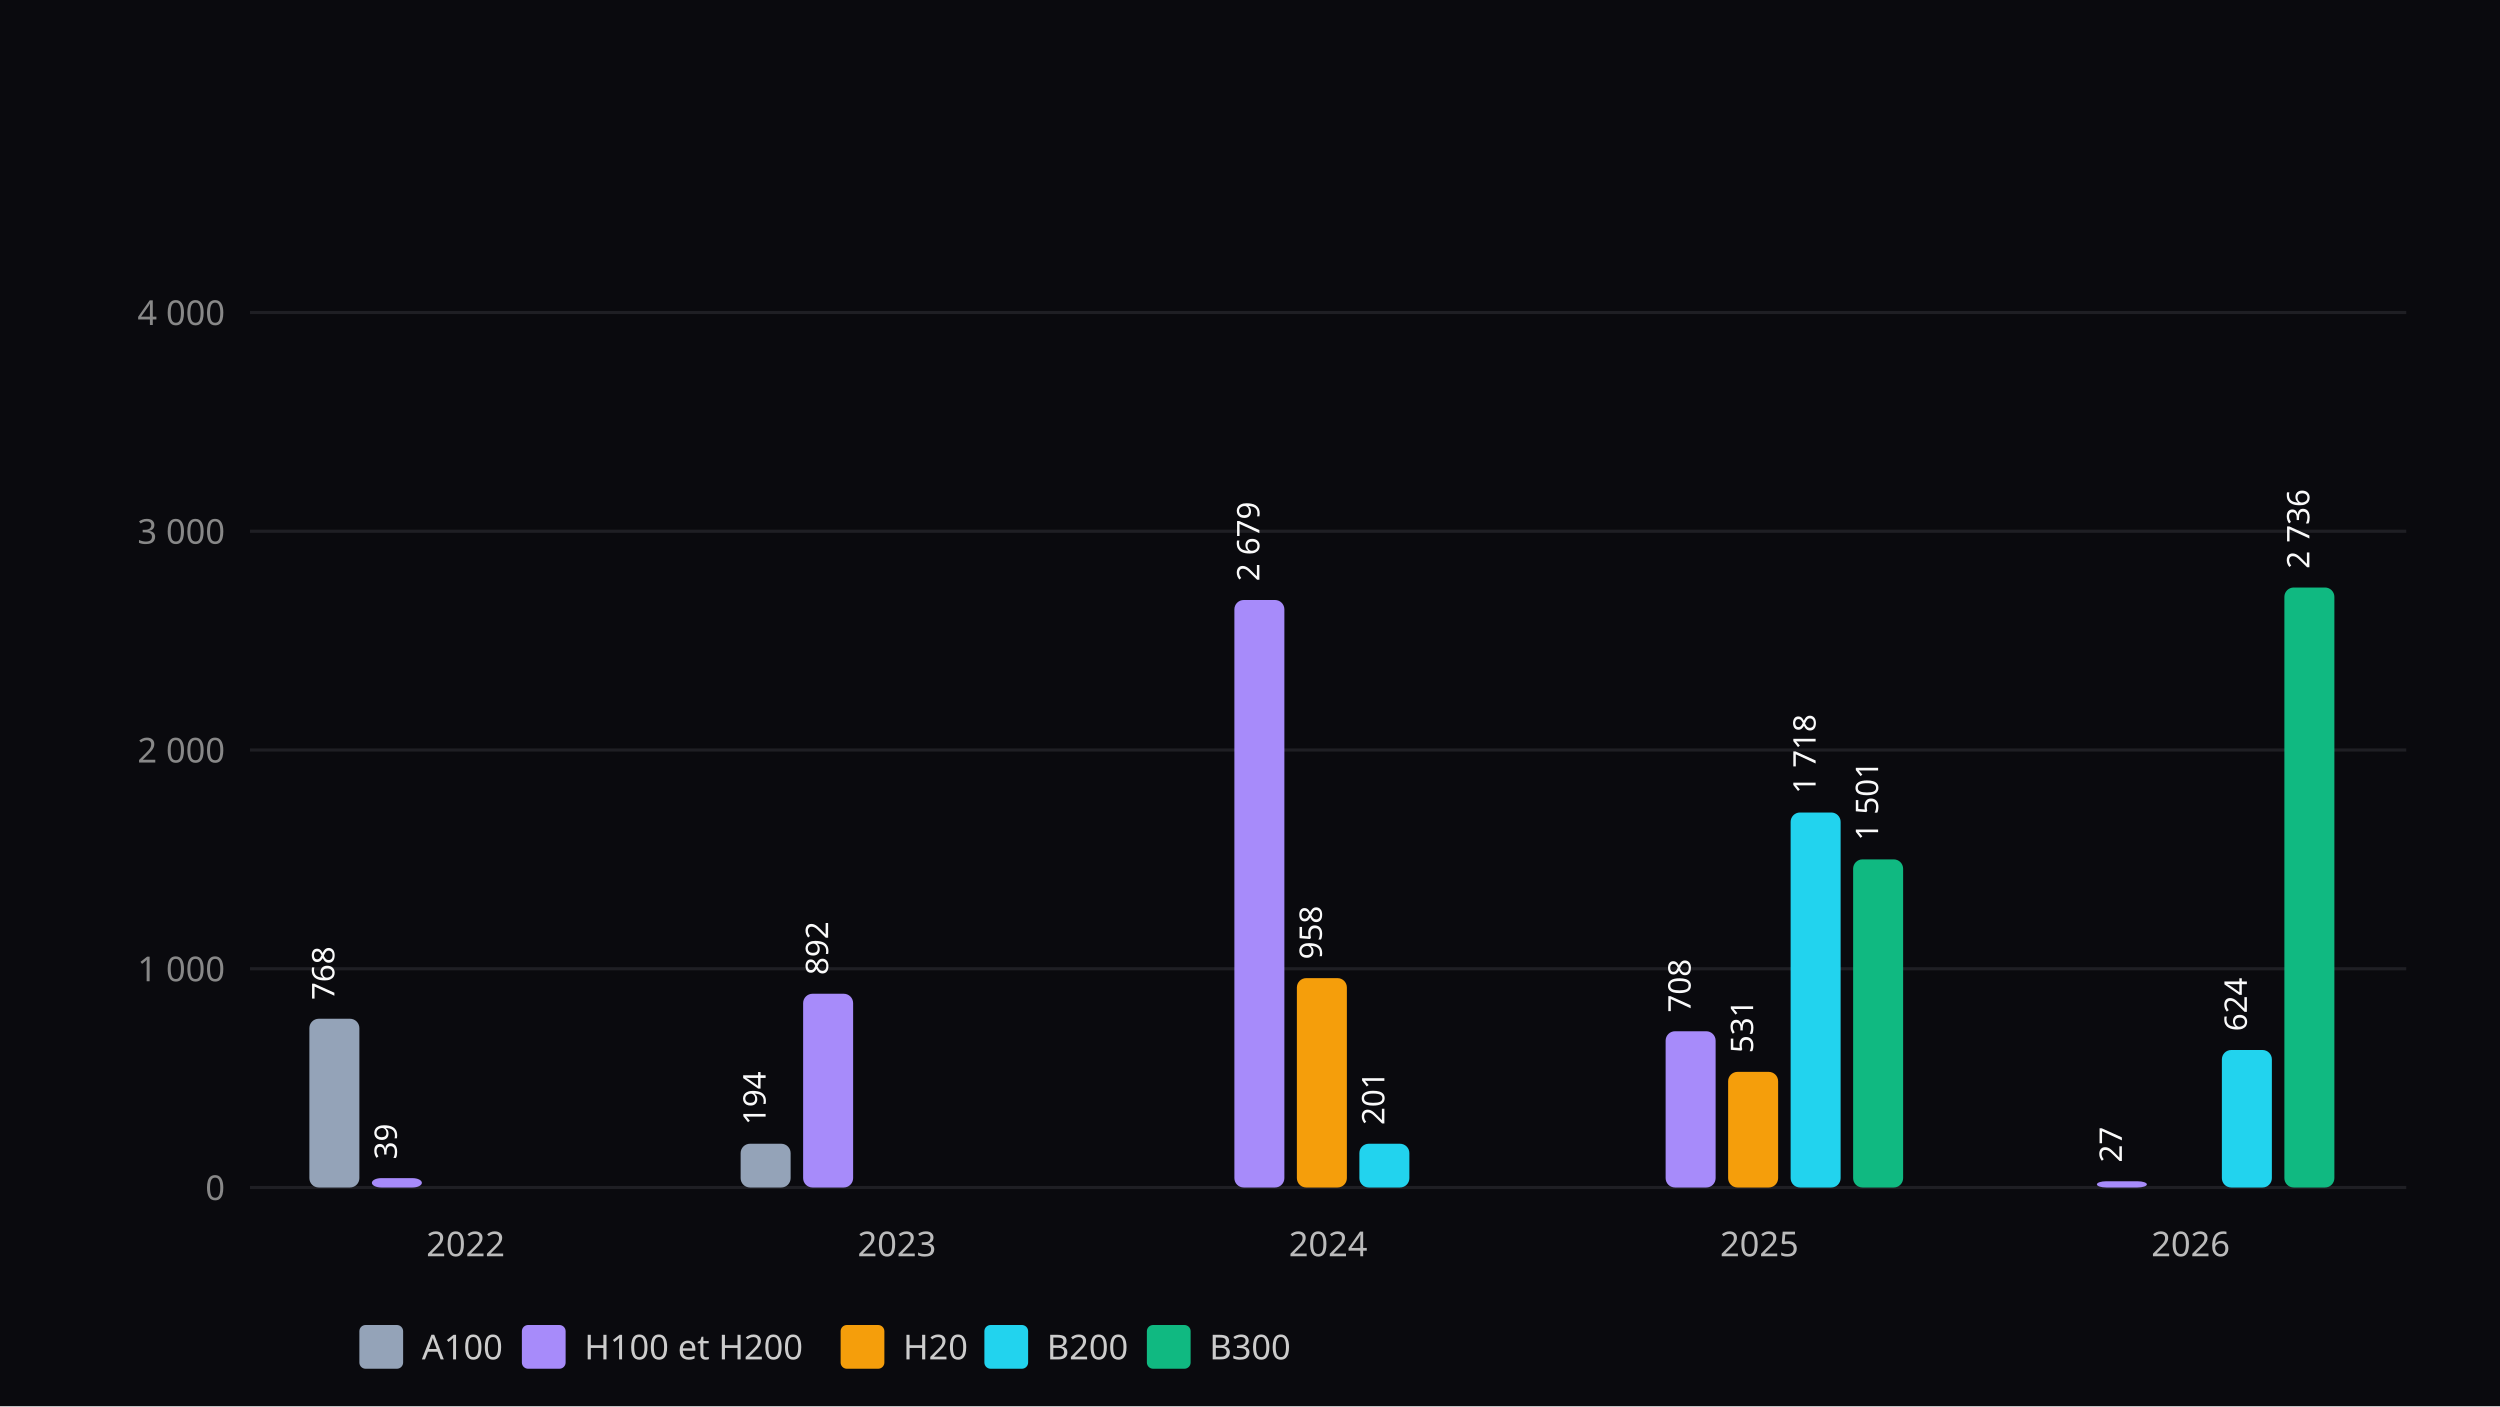
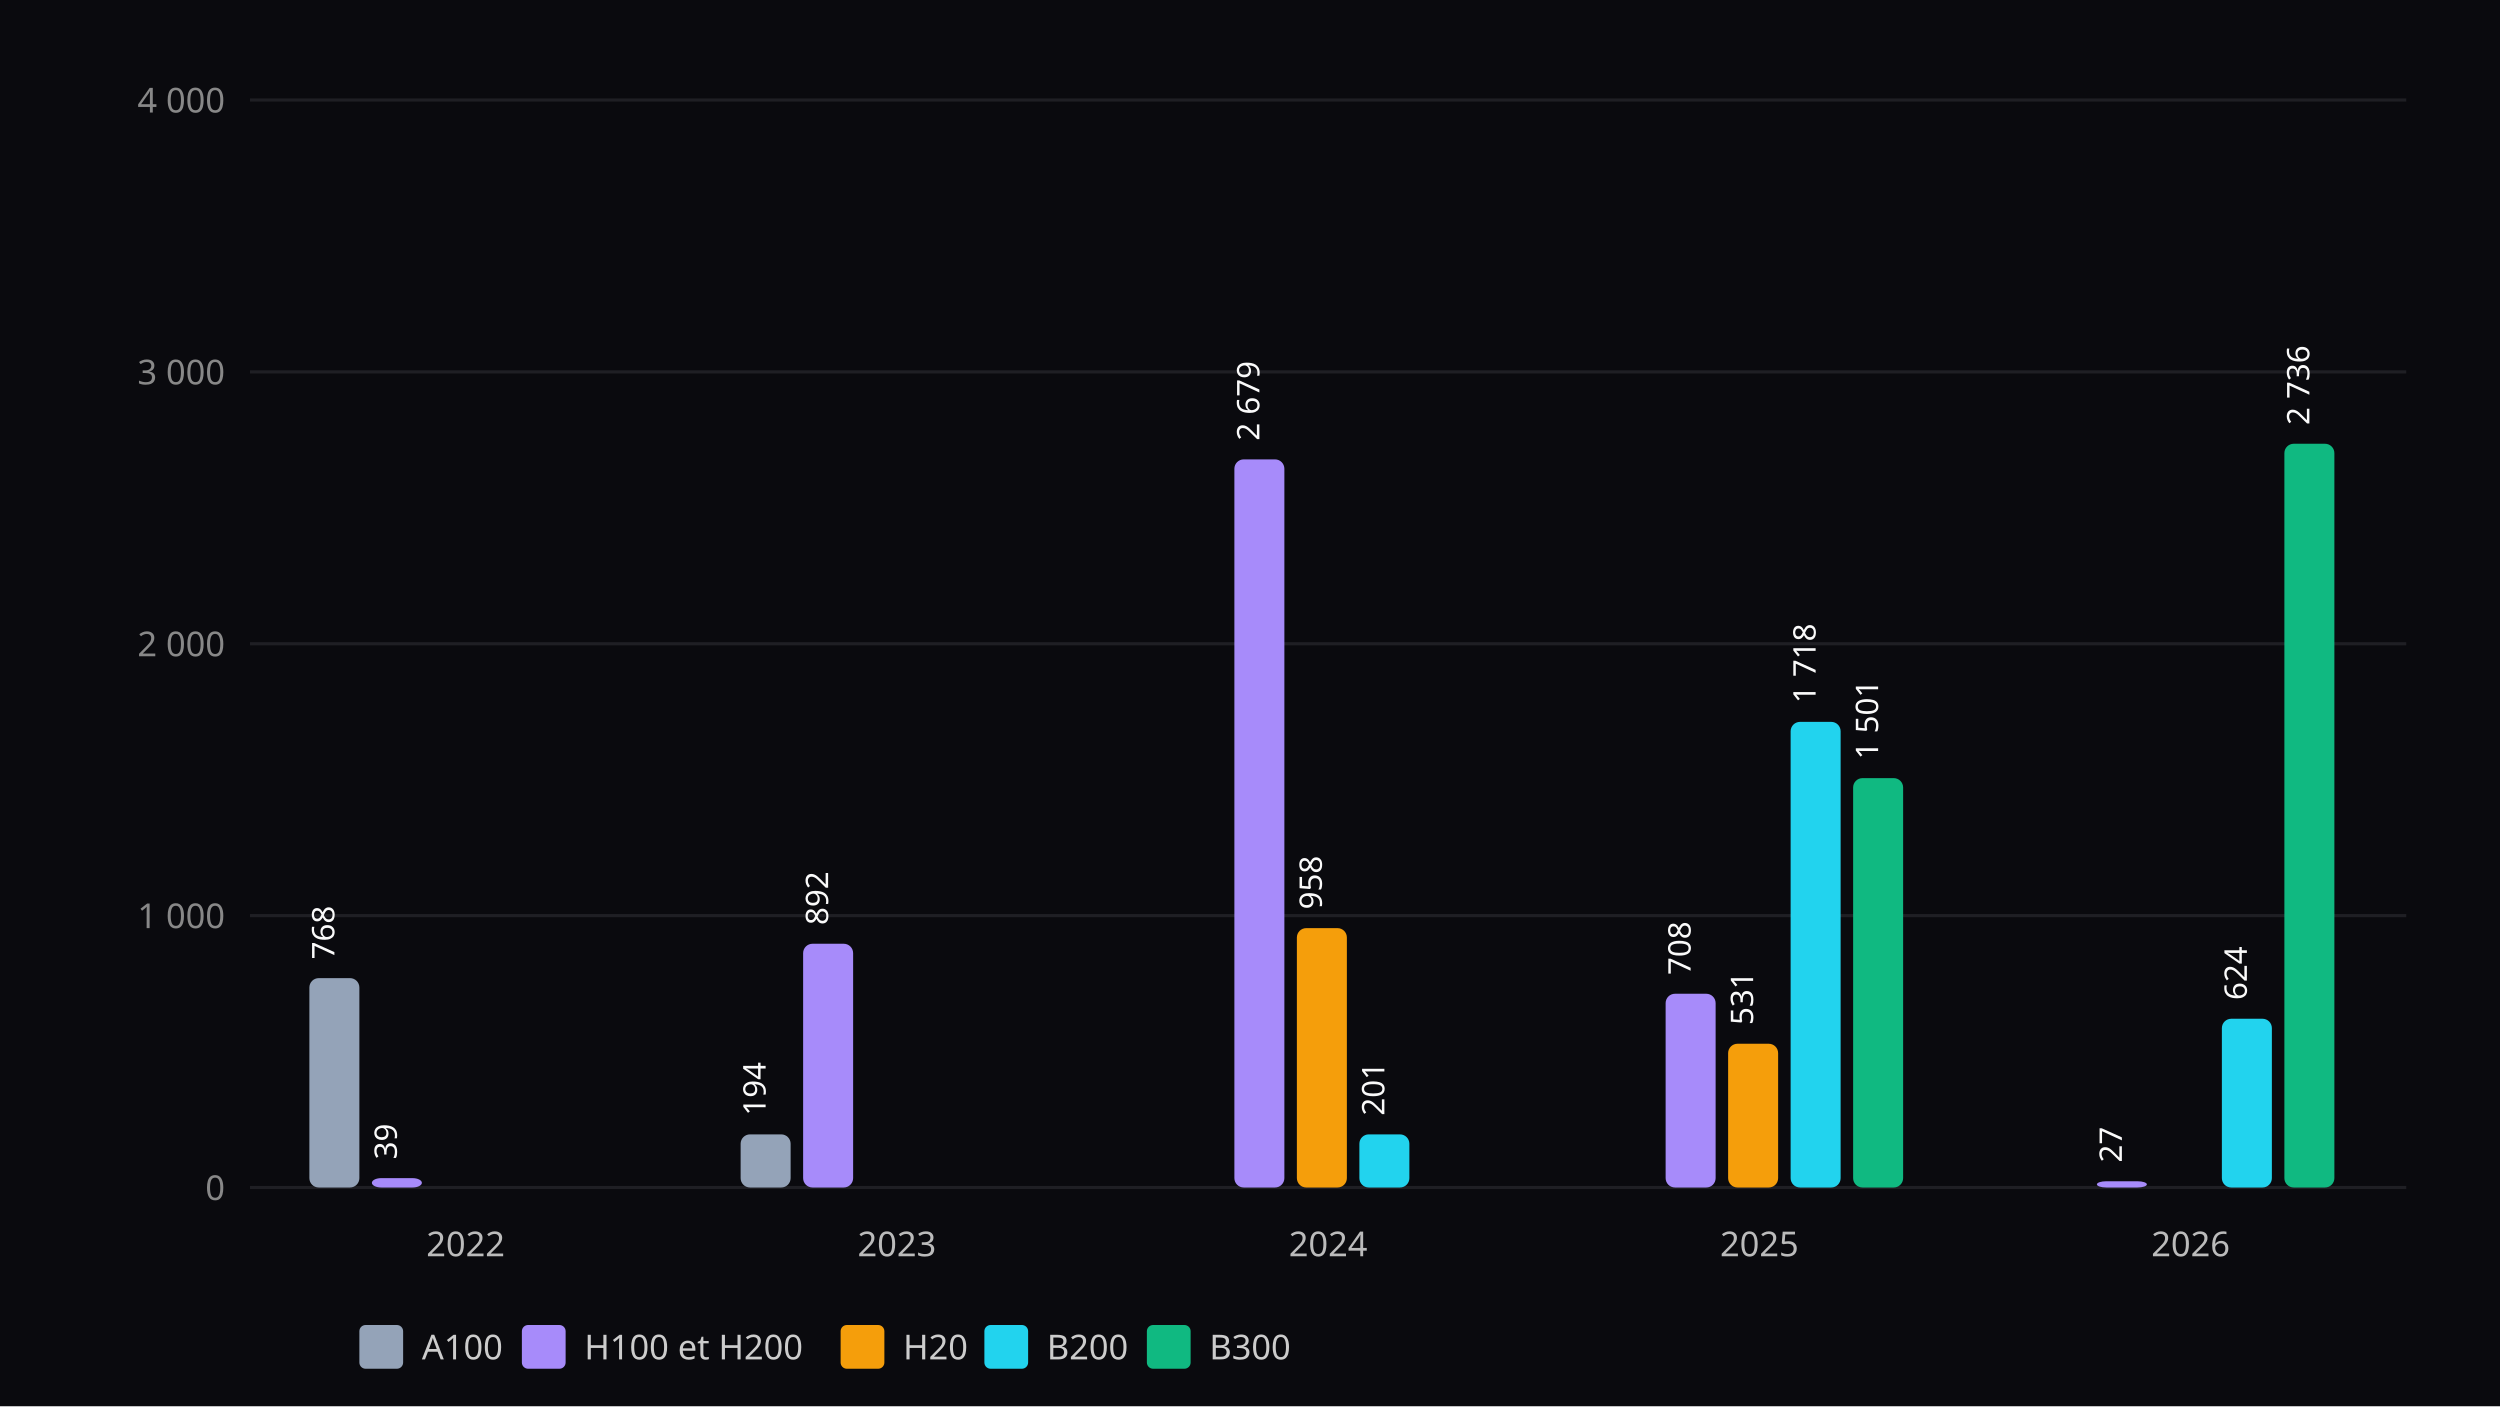
<svg xmlns="http://www.w3.org/2000/svg" viewBox="0 0 800 450" font-family="ui-sans-serif, system-ui">
  <rect width="800" height="450" fill="#0a0a0e" />
  <line x1="80" y1="380" x2="770" y2="380" stroke="#1f1f24" stroke-width="1" />
  <text x="72" y="384" text-anchor="end" fill="#888" font-size="11" font-family="ui-monospace">0</text>
-   <line x1="80" y1="310" x2="770" y2="310" stroke="#1f1f24" stroke-width="1" />
-   <text x="72" y="314" text-anchor="end" fill="#888" font-size="11" font-family="ui-monospace">1 000</text>
-   <line x1="80" y1="240" x2="770" y2="240" stroke="#1f1f24" stroke-width="1" />
-   <text x="72" y="244" text-anchor="end" fill="#888" font-size="11" font-family="ui-monospace">2 000</text>
-   <line x1="80" y1="170" x2="770" y2="170" stroke="#1f1f24" stroke-width="1" />
-   <text x="72" y="174" text-anchor="end" fill="#888" font-size="11" font-family="ui-monospace">3 000</text>
-   <line x1="80" y1="100" x2="770" y2="100" stroke="#1f1f24" stroke-width="1" />
-   <text x="72" y="104" text-anchor="end" fill="#888" font-size="11" font-family="ui-monospace">4 000</text>
-   <rect x="99" y="326" width="16" height="54" fill="#94a3b8" rx="3" />
-   <text x="107" y="320" text-anchor="start" fill="#fafafa" font-size="10" font-family="ui-monospace" transform="rotate(-90 107 320)">768</text>
+   <line x1="80" y1="293" x2="770" y2="293" stroke="#1f1f24" stroke-width="1" />
+   <text x="72" y="297" text-anchor="end" fill="#888" font-size="11" font-family="ui-monospace">1 000</text>
+   <line x1="80" y1="206" x2="770" y2="206" stroke="#1f1f24" stroke-width="1" />
+   <text x="72" y="210" text-anchor="end" fill="#888" font-size="11" font-family="ui-monospace">2 000</text>
+   <line x1="80" y1="119" x2="770" y2="119" stroke="#1f1f24" stroke-width="1" />
+   <text x="72" y="123" text-anchor="end" fill="#888" font-size="11" font-family="ui-monospace">3 000</text>
+   <line x1="80" y1="32" x2="770" y2="32" stroke="#1f1f24" stroke-width="1" />
+   <text x="72" y="36" text-anchor="end" fill="#888" font-size="11" font-family="ui-monospace">4 000</text>
+   <rect x="99" y="313" width="16" height="67" fill="#94a3b8" rx="3" />
+   <text x="107" y="307" text-anchor="start" fill="#fafafa" font-size="10" font-family="ui-monospace" transform="rotate(-90 107 307)">768</text>
  <rect x="119" y="377" width="16" height="3" fill="#a78bfa" rx="3" />
  <text x="127" y="371" text-anchor="start" fill="#fafafa" font-size="10" font-family="ui-monospace" transform="rotate(-90 127 371)">39</text>
  <text x="149" y="402" text-anchor="middle" fill="#bbb" font-size="11">2022</text>
-   <rect x="237" y="366" width="16" height="14" fill="#94a3b8" rx="3" />
-   <text x="245" y="360" text-anchor="start" fill="#fafafa" font-size="10" font-family="ui-monospace" transform="rotate(-90 245 360)">194</text>
-   <rect x="257" y="318" width="16" height="62" fill="#a78bfa" rx="3" />
-   <text x="265" y="312" text-anchor="start" fill="#fafafa" font-size="10" font-family="ui-monospace" transform="rotate(-90 265 312)">892</text>
+   <rect x="237" y="363" width="16" height="17" fill="#94a3b8" rx="3" />
+   <text x="245" y="357" text-anchor="start" fill="#fafafa" font-size="10" font-family="ui-monospace" transform="rotate(-90 245 357)">194</text>
+   <rect x="257" y="302" width="16" height="78" fill="#a78bfa" rx="3" />
+   <text x="265" y="296" text-anchor="start" fill="#fafafa" font-size="10" font-family="ui-monospace" transform="rotate(-90 265 296)">892</text>
  <text x="287" y="402" text-anchor="middle" fill="#bbb" font-size="11">2023</text>
-   <rect x="395" y="192" width="16" height="188" fill="#a78bfa" rx="3" />
-   <text x="403" y="186" text-anchor="start" fill="#fafafa" font-size="10" font-family="ui-monospace" transform="rotate(-90 403 186)">2 679</text>
-   <rect x="415" y="313" width="16" height="67" fill="#f59e0b" rx="3" />
-   <text x="423" y="307" text-anchor="start" fill="#fafafa" font-size="10" font-family="ui-monospace" transform="rotate(-90 423 307)">958</text>
-   <rect x="435" y="366" width="16" height="14" fill="#22d3ee" rx="3" />
-   <text x="443" y="360" text-anchor="start" fill="#fafafa" font-size="10" font-family="ui-monospace" transform="rotate(-90 443 360)">201</text>
+   <rect x="395" y="147" width="16" height="233" fill="#a78bfa" rx="3" />
+   <text x="403" y="141" text-anchor="start" fill="#fafafa" font-size="10" font-family="ui-monospace" transform="rotate(-90 403 141)">2 679</text>
+   <rect x="415" y="297" width="16" height="83" fill="#f59e0b" rx="3" />
+   <text x="423" y="291" text-anchor="start" fill="#fafafa" font-size="10" font-family="ui-monospace" transform="rotate(-90 423 291)">958</text>
+   <rect x="435" y="363" width="16" height="17" fill="#22d3ee" rx="3" />
+   <text x="443" y="357" text-anchor="start" fill="#fafafa" font-size="10" font-family="ui-monospace" transform="rotate(-90 443 357)">201</text>
  <text x="425" y="402" text-anchor="middle" fill="#bbb" font-size="11">2024</text>
-   <rect x="533" y="330" width="16" height="50" fill="#a78bfa" rx="3" />
-   <text x="541" y="324" text-anchor="start" fill="#fafafa" font-size="10" font-family="ui-monospace" transform="rotate(-90 541 324)">708</text>
-   <rect x="553" y="343" width="16" height="37" fill="#f59e0b" rx="3" />
-   <text x="561" y="337" text-anchor="start" fill="#fafafa" font-size="10" font-family="ui-monospace" transform="rotate(-90 561 337)">531</text>
-   <rect x="573" y="260" width="16" height="120" fill="#22d3ee" rx="3" />
-   <text x="581" y="254" text-anchor="start" fill="#fafafa" font-size="10" font-family="ui-monospace" transform="rotate(-90 581 254)">1 718</text>
-   <rect x="593" y="275" width="16" height="105" fill="#10b981" rx="3" />
-   <text x="601" y="269" text-anchor="start" fill="#fafafa" font-size="10" font-family="ui-monospace" transform="rotate(-90 601 269)">1 501</text>
+   <rect x="533" y="318" width="16" height="62" fill="#a78bfa" rx="3" />
+   <text x="541" y="312" text-anchor="start" fill="#fafafa" font-size="10" font-family="ui-monospace" transform="rotate(-90 541 312)">708</text>
+   <rect x="553" y="334" width="16" height="46" fill="#f59e0b" rx="3" />
+   <text x="561" y="328" text-anchor="start" fill="#fafafa" font-size="10" font-family="ui-monospace" transform="rotate(-90 561 328)">531</text>
+   <rect x="573" y="231" width="16" height="149" fill="#22d3ee" rx="3" />
+   <text x="581" y="225" text-anchor="start" fill="#fafafa" font-size="10" font-family="ui-monospace" transform="rotate(-90 581 225)">1 718</text>
+   <rect x="593" y="249" width="16" height="131" fill="#10b981" rx="3" />
+   <text x="601" y="243" text-anchor="start" fill="#fafafa" font-size="10" font-family="ui-monospace" transform="rotate(-90 601 243)">1 501</text>
  <text x="563" y="402" text-anchor="middle" fill="#bbb" font-size="11">2025</text>
  <rect x="671" y="378" width="16" height="2" fill="#a78bfa" rx="3" />
  <text x="679" y="372" text-anchor="start" fill="#fafafa" font-size="10" font-family="ui-monospace" transform="rotate(-90 679 372)">27</text>
-   <rect x="711" y="336" width="16" height="44" fill="#22d3ee" rx="3" />
-   <text x="719" y="330" text-anchor="start" fill="#fafafa" font-size="10" font-family="ui-monospace" transform="rotate(-90 719 330)">624</text>
-   <rect x="731" y="188" width="16" height="192" fill="#10b981" rx="3" />
-   <text x="739" y="182" text-anchor="start" fill="#fafafa" font-size="10" font-family="ui-monospace" transform="rotate(-90 739 182)">2 736</text>
+   <rect x="711" y="326" width="16" height="54" fill="#22d3ee" rx="3" />
+   <text x="719" y="320" text-anchor="start" fill="#fafafa" font-size="10" font-family="ui-monospace" transform="rotate(-90 719 320)">624</text>
+   <rect x="731" y="142" width="16" height="238" fill="#10b981" rx="3" />
+   <text x="739" y="136" text-anchor="start" fill="#fafafa" font-size="10" font-family="ui-monospace" transform="rotate(-90 739 136)">2 736</text>
  <text x="701" y="402" text-anchor="middle" fill="#bbb" font-size="11">2026</text>
  <g transform="translate(0,424)">
    <rect x="115" y="0" width="14" height="14" fill="#94a3b8" rx="2" />
    <text x="135" y="11" fill="#ccc" font-size="11">A100</text>
    <rect x="167" y="0" width="14" height="14" fill="#a78bfa" rx="2" />
    <text x="187" y="11" fill="#ccc" font-size="11">H100 et H200</text>
    <rect x="269" y="0" width="14" height="14" fill="#f59e0b" rx="2" />
    <text x="289" y="11" fill="#ccc" font-size="11">H20</text>
    <rect x="315" y="0" width="14" height="14" fill="#22d3ee" rx="2" />
    <text x="335" y="11" fill="#ccc" font-size="11">B200</text>
    <rect x="367" y="0" width="14" height="14" fill="#10b981" rx="2" />
    <text x="387" y="11" fill="#ccc" font-size="11">B300</text>
  </g>
</svg>
